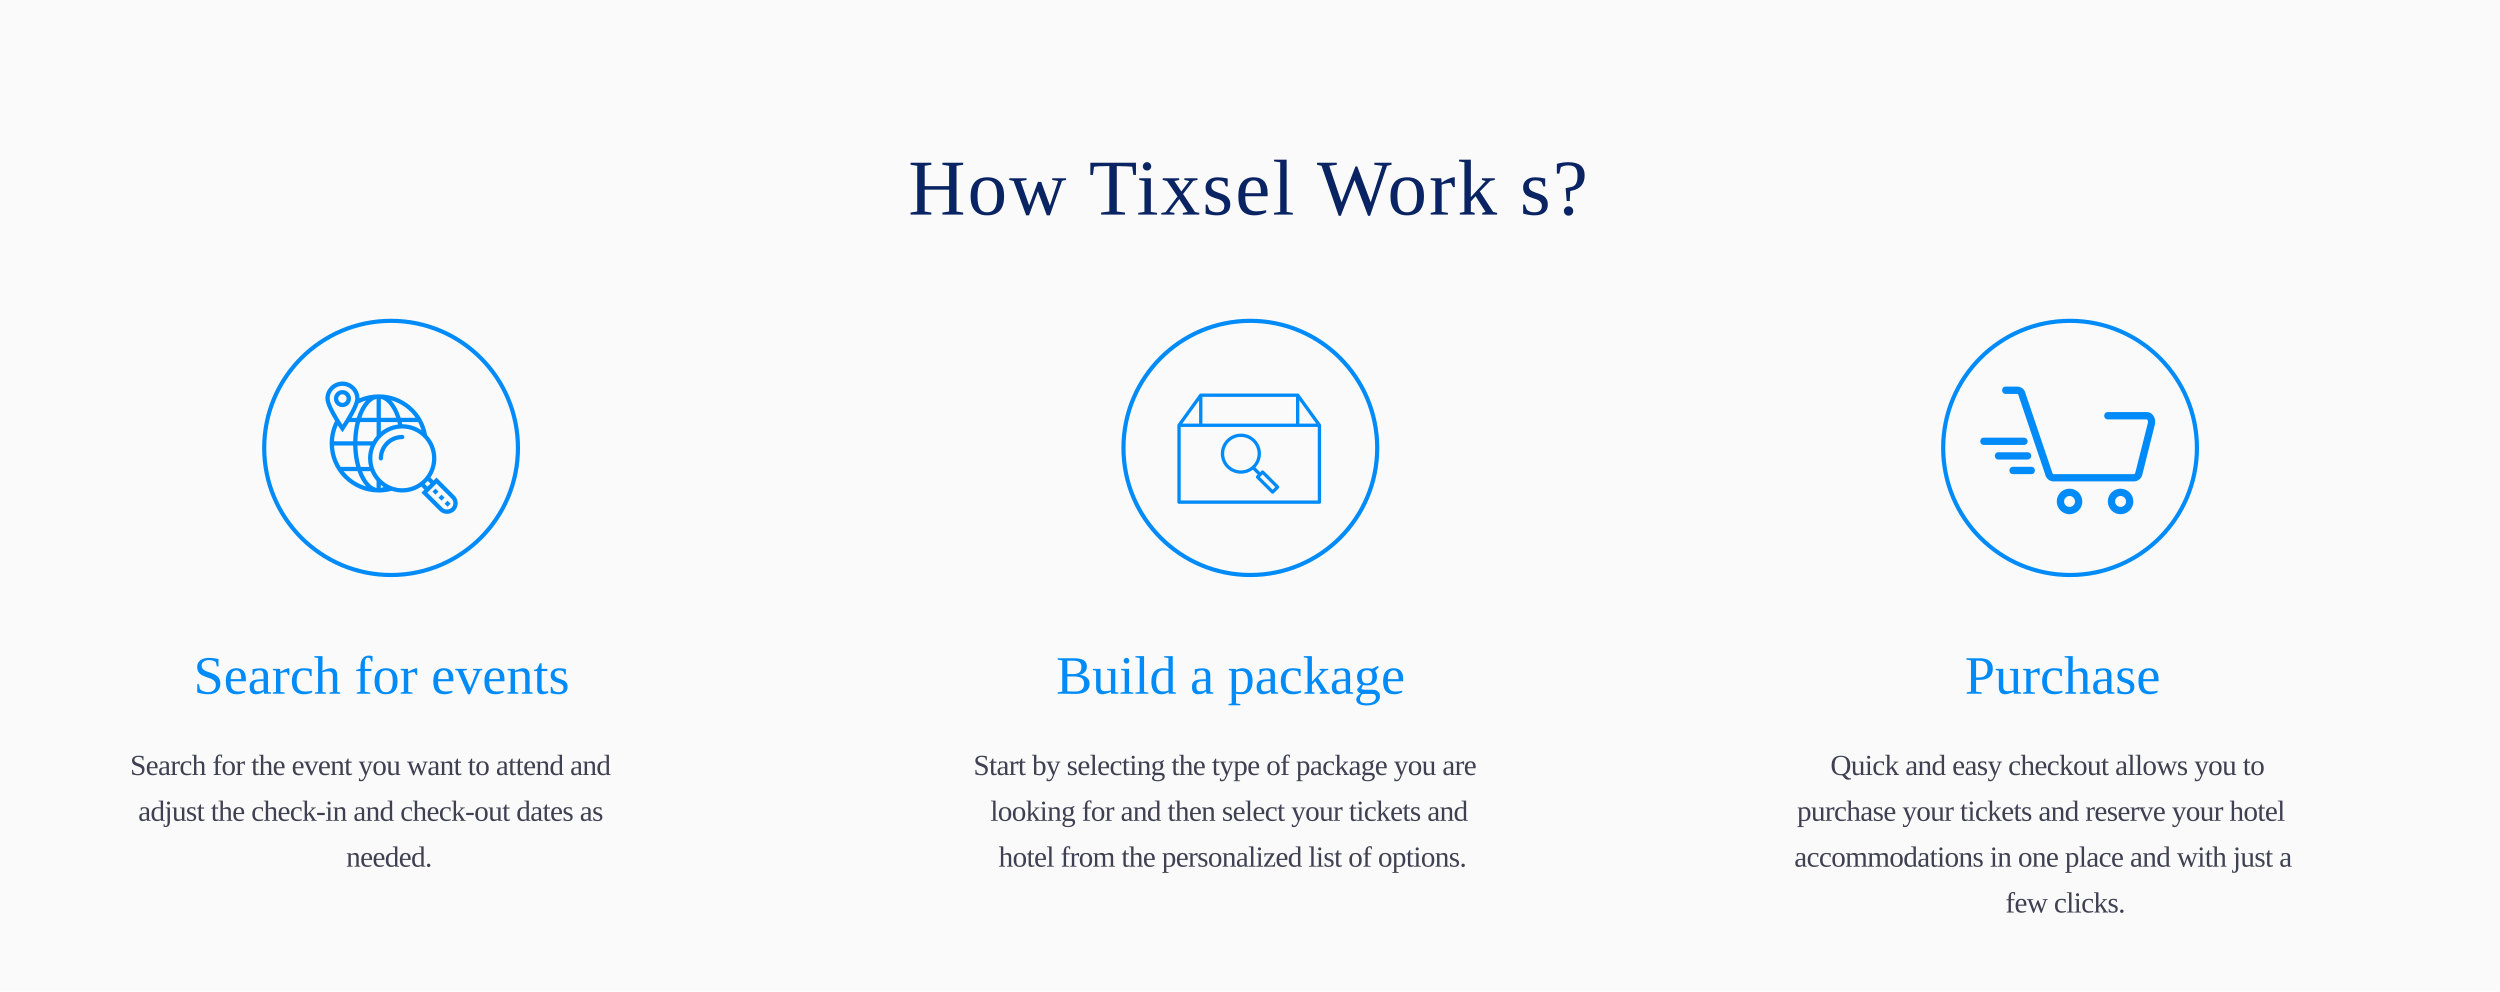
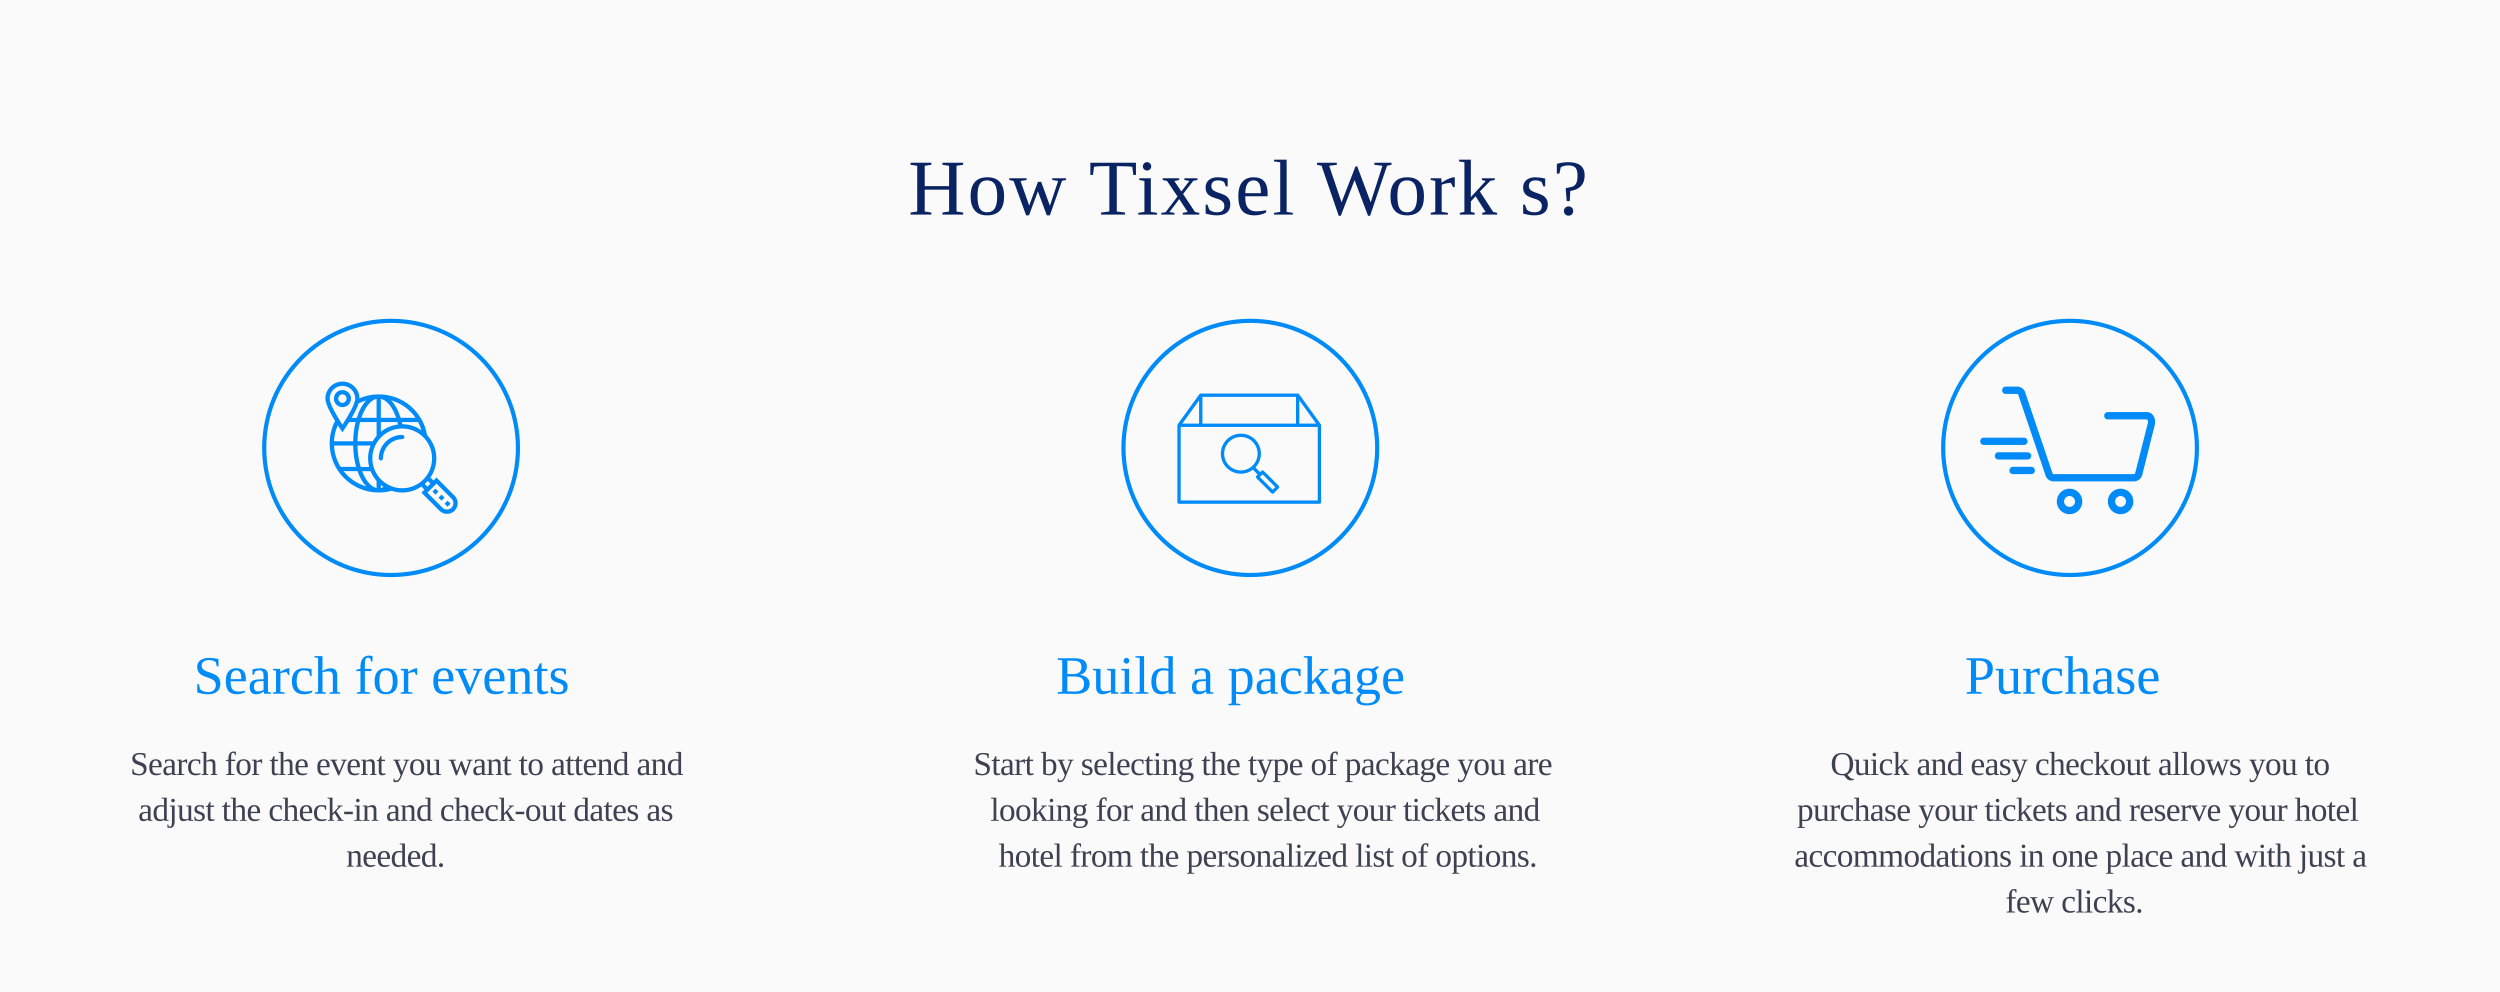
<svg xmlns="http://www.w3.org/2000/svg" style="background-color:#fafafa;width:100%" height="476" viewBox="0 0 1200 476">
  <g fill="none" fill-rule="evenodd">
    <path fill="#FAFAFA" d="M0 0h1200v476H0z" />
    <g transform="translate(839.724 154)">
      <ellipse stroke="#008BF8" stroke-width="2" cx="153.899" cy="61" rx="60.899" ry="61" />
      <text font-size="26" fill="#008BF8">
        <tspan x="103.398" y="179">Purchase</tspan>
      </text>
-       <text font-size="14" letter-spacing="-.3" fill="#3F4051">
+       <text font-size="16" letter-spacing="-.3" fill="#3F4051">
        <tspan x="38.867" y="218">Quick and easy checkout allows you to </tspan>
        <tspan x="22.83" y="240">purchase your tickets and reserve your hotel </tspan>
        <tspan x="21.525" y="262">accommodations in one place and with just a </tspan>
        <tspan x="122.856" y="284">few clicks.</tspan>
      </text>
      <path d="M194.623 49.738l-5.967 23.836a4.264 4.264 0 0 1-3.727 3.499h-39.27a4.247 4.247 0 0 1-3.744-3.5L129.14 35.775a.92.92 0 0 0-.385-.7h-5.722c-2.333 0-2.333-3.5 0-3.5h5.722a3.985 3.985 0 0 1 3.745 3.184l12.775 37.8c.073.376.25.731.507 1.016h39.007c.232-.236.394-.534.472-.858l6.02-23.834a1.76 1.76 0 0 0-.42-1.576h-18.829c-2.333 0-2.333-3.5 0-3.5h18.864a3.493 3.493 0 0 1 2.818 1.47 5.254 5.254 0 0 1 .91 4.462zm-34.841 36.96a6.125 6.125 0 0 1-10.456 4.331 6.129 6.129 0 0 1-1.327-6.676 6.122 6.122 0 0 1 5.658-3.78 6.123 6.123 0 0 1 6.125 6.125zm-3.5 0c0-2.34-2.826-3.509-4.48-1.855-1.654 1.654-.486 4.48 1.855 4.48a2.627 2.627 0 0 0 2.625-2.625zm28 0a6.125 6.125 0 0 1-10.456 4.331 6.129 6.129 0 0 1-1.327-6.676 6.122 6.122 0 0 1 5.657-3.78 6.123 6.123 0 0 1 6.125 6.125zm-3.5 0c0-2.34-2.826-3.509-4.48-1.855-1.655 1.654-.487 4.48 1.854 4.48a2.627 2.627 0 0 0 2.625-2.625zm-47.25-28.875a1.75 1.75 0 0 0-1.75-1.75h-19.25c-2.332 0-2.332 3.501 0 3.501h19.25a1.75 1.75 0 0 0 1.75-1.75zm1.75 7a1.75 1.75 0 0 0-1.75-1.75h-14c-2.332 0-2.332 3.501 0 3.501h14a1.75 1.75 0 0 0 1.75-1.75zm0 5.25h-8.75c-2.332 0-2.332 3.5 0 3.5h8.75c2.332 0 2.332-3.5 0-3.5z" fill="#008BF8" />
    </g>
    <g transform="translate(442.263 154)">
      <ellipse stroke="#008BF8" stroke-width="2" cx="157.899" cy="61" rx="60.899" ry="61" />
      <text font-size="26" fill="#008BF8">
        <tspan x="64.667" y="179">Build a package</tspan>
      </text>
-       <text font-size="14" letter-spacing="-.3" fill="#3F4051">
+       <text font-size="16" letter-spacing="-.3" fill="#3F4051">
        <tspan x="24.971" y="218">Start by selecting the type of package you are </tspan>
        <tspan x="33.085" y="240">looking for and then select your tickets and </tspan>
        <tspan x="37.078" y="262">hotel from the personalized list of options.</tspan>
      </text>
      <path d="M133.952 34.88a.804.804 0 0 0-.5.326l-10.43 14.442a.805.805 0 0 0-.077.2l-.024.026v.05a.827.827 0 0 0-.05.2v36.907c0 .443.359.802.802.802h67.395a.802.802 0 0 0 .802-.802V50.124a.805.805 0 0 0-.15-.476l-10.43-14.442a.817.817 0 0 0-.652-.326h-46.686zm.953 1.605h44.906v12.837h-44.906V36.485zm46.51 1.655l8.073 11.182h-8.072V38.14zm-48.114.05v11.132h-8.048L133.3 38.19zm-8.826 12.737h65.79v35.302h-65.79V50.927zm28.884 3.209c-5.307 0-9.628 4.32-9.628 9.628 0 5.307 4.32 9.628 9.628 9.628a9.547 9.547 0 0 0 5.767-1.931l2.306 2.332-.627.627a.803.803 0 0 0 0 1.128l7.221 7.221c.314.31.816.31 1.129 0l2.407-2.407a.803.803 0 0 0 0-1.128l-7.221-7.221a.809.809 0 0 0-.727-.226.777.777 0 0 0-.402.226l-.626.627-2.257-2.257c1.634-1.726 2.658-4.061 2.658-6.62 0-5.306-4.321-9.627-9.628-9.627zm0 1.604a8.01 8.01 0 0 1 8.023 8.024 8.01 8.01 0 0 1-8.023 8.023 8.01 8.01 0 0 1-8.023-8.023 8.01 8.01 0 0 1 8.023-8.024zm10.43 17.952l6.068 6.118-1.254 1.254-6.118-6.068 1.304-1.304z" fill="#008BF8" />
    </g>
    <g transform="translate(36.815 154)">
      <ellipse stroke="#008BF8" stroke-width="2" cx="150.9" cy="61.002" rx="60.9" ry="61.002" />
      <text font-size="26" fill="#008BF8">
        <tspan x="56.1" y="179">Search for events</tspan>
      </text>
-       <text font-size="14" letter-spacing="-.3" fill="#3F4051">
+       <text font-size="16" letter-spacing="-.3" fill="#3F4051">
        <tspan x="25.626" y="218">Search for the event you want to attend and </tspan>
        <tspan x="29.508" y="240">adjust the check-in and check-out dates as </tspan>
        <tspan x="129.346" y="262">needed.</tspan>
      </text>
    </g>
    <text font-size="38" letter-spacing="1" fill="#0A2463">
      <tspan x="435.986" y="103">How Tixsel Work</tspan>
      <tspan x="729.526" y="103">s?</tspan>
    </text>
    <g fill="#008BF8">
      <path d="M168.47 191.33a4.1 4.1 0 0 0-4.1-4.1 4.1 4.1 0 0 0 .013 8.2 4.09 4.09 0 0 0 4.087-4.1zm-6.137 0a2.06 2.06 0 0 1 2.05-2.05 2.051 2.051 0 0 1 0 4.1 2.053 2.053 0 0 1-2.05-2.05zm30.727 17.413c-6.213 0-11.263 5.05-11.263 11.264a1.03 1.03 0 0 0 1.027 1.026 1.03 1.03 0 0 0 1.026-1.026c0-5.087 4.136-9.214 9.214-9.214a1.03 1.03 0 0 0 1.026-1.026 1.038 1.038 0 0 0-1.03-1.024z" />
      <path d="M218.183 237.907l-8.663-8.673-1.45 1.45-1.463-1.464a16.322 16.322 0 0 0 2.836-9.2c0-4.326-1.7-8.264-4.45-11.187-1.95-11.337-11.65-19.536-23.2-19.536-3.227 0-6.313.636-9.226 1.873-.097-4.44-3.734-8.027-8.197-8.027-4.51 0-8.187 3.677-8.187 8.187 0 2.587 2.55 7.287 4.65 10.75a23.62 23.62 0 0 0-2.6 10.764c0 12.986 10.563 23.563 23.564 23.563a23.18 23.18 0 0 0 6.173-.827c1.6.526 3.314.827 5.087.827a16.29 16.29 0 0 0 9.2-2.837l1.463 1.464-1.45 1.45 8.673 8.673c.964.963 2.25 1.5 3.627 1.5 1.373 0 2.65-.537 3.627-1.5a5.043 5.043 0 0 0 1.5-3.627 5.156 5.156 0 0 0-1.514-3.623zm-35.376-3.663v-1.45c.426.336.873.663 1.326.962a5.884 5.884 0 0 1-1.326.488zm-2.047 0c-2.773-.614-5.25-3.664-6.95-8.074h4.05a16.785 16.785 0 0 0 2.887 4.664v3.41h.013zm-7.627-10.137c-.913-3.027-1.473-6.527-1.563-10.237h6.3a16.276 16.276 0 0 0-1.213 6.15c0 1.413.2 2.786.536 4.1h-4.06v-.013zm-12.8-10.24h9.173c.074 3.726.588 7.187 1.437 10.236h-7.447a21.301 21.301 0 0 1-3.163-10.236zm18.55-2.047h-7.313c.073-3.3.526-6.437 1.264-9.213h7.936v6.613c-.71.8-1.35 1.673-1.886 2.6zm-6.763-18.19a21.048 21.048 0 0 1 3.673-1.437c-1.873 1.974-3.45 4.864-4.55 8.374h-2.426c1.33-2.3 2.653-4.847 3.303-6.937zm10.687-2.163c2.95.636 5.637 4.027 7.336 9.086h-7.336v-9.086zm-2.047-.01v9.1h-7.314c1.687-4.964 4.337-8.45 7.314-9.1zm2.047 11.15h7.95c.1.373.2.763.287 1.163a16.309 16.309 0 0 0-8.237 3.473v-4.636zm10.3 1.023a22.51 22.51 0 0 0-.237-1.026h7.837c.663 1.236 1.2 2.55 1.626 3.926a16.214 16.214 0 0 0-9.227-2.9zm6.363-3.074h-7.163c-1.114-3.572-2.687-6.436-4.55-8.386a21.391 21.391 0 0 1 11.713 8.386zm-35.1-15.363c3.386 0 6.15 2.764 6.15 6.15 0 2.614-3.873 9.063-6.15 12.5-2.264-3.45-6.137-9.886-6.137-12.513a6.14 6.14 0 0 1 6.137-6.137zm-.837 21.064l.837 1.226.837-1.226a88.66 88.66 0 0 0 2.373-3.65h3.103c-.687 2.8-1.1 5.913-1.163 9.213h-9.213a21.61 21.61 0 0 1 1.813-7.674 83.316 83.316 0 0 0 1.413 2.11zm1.4 19.9h6.663c1.074 3.036 2.5 5.55 4.188 7.326a21.463 21.463 0 0 1-10.85-7.327zm13.787-6.137c0-7.914 6.437-14.337 14.337-14.337 7.9 0 14.34 6.423 14.34 14.337 0 7.91-6.437 14.337-14.337 14.337-7.9 0-14.34-6.437-14.34-14.337zm26.45 13.56l-1.287-1.286c.514-.45 1-.937 1.45-1.451l1.287 1.287-1.45 1.45zm11.563 10.113c-1.163 1.163-3.186 1.163-4.35 0l-7.226-7.227 4.35-4.349 7.226 7.226c.574.573.9 1.35.9 2.173 0 .827-.313 1.604-.9 2.177z" />
      <path d="M214.813 243.227l-1.45-1.45 1.45-1.45 1.45 1.45zm-4.34-4.353l1.45-1.451 1.45 1.45-1.45 1.45zm-2.899-2.897l1.45-1.45 1.45 1.45-1.45 1.45z" />
    </g>
  </g>
</svg>
